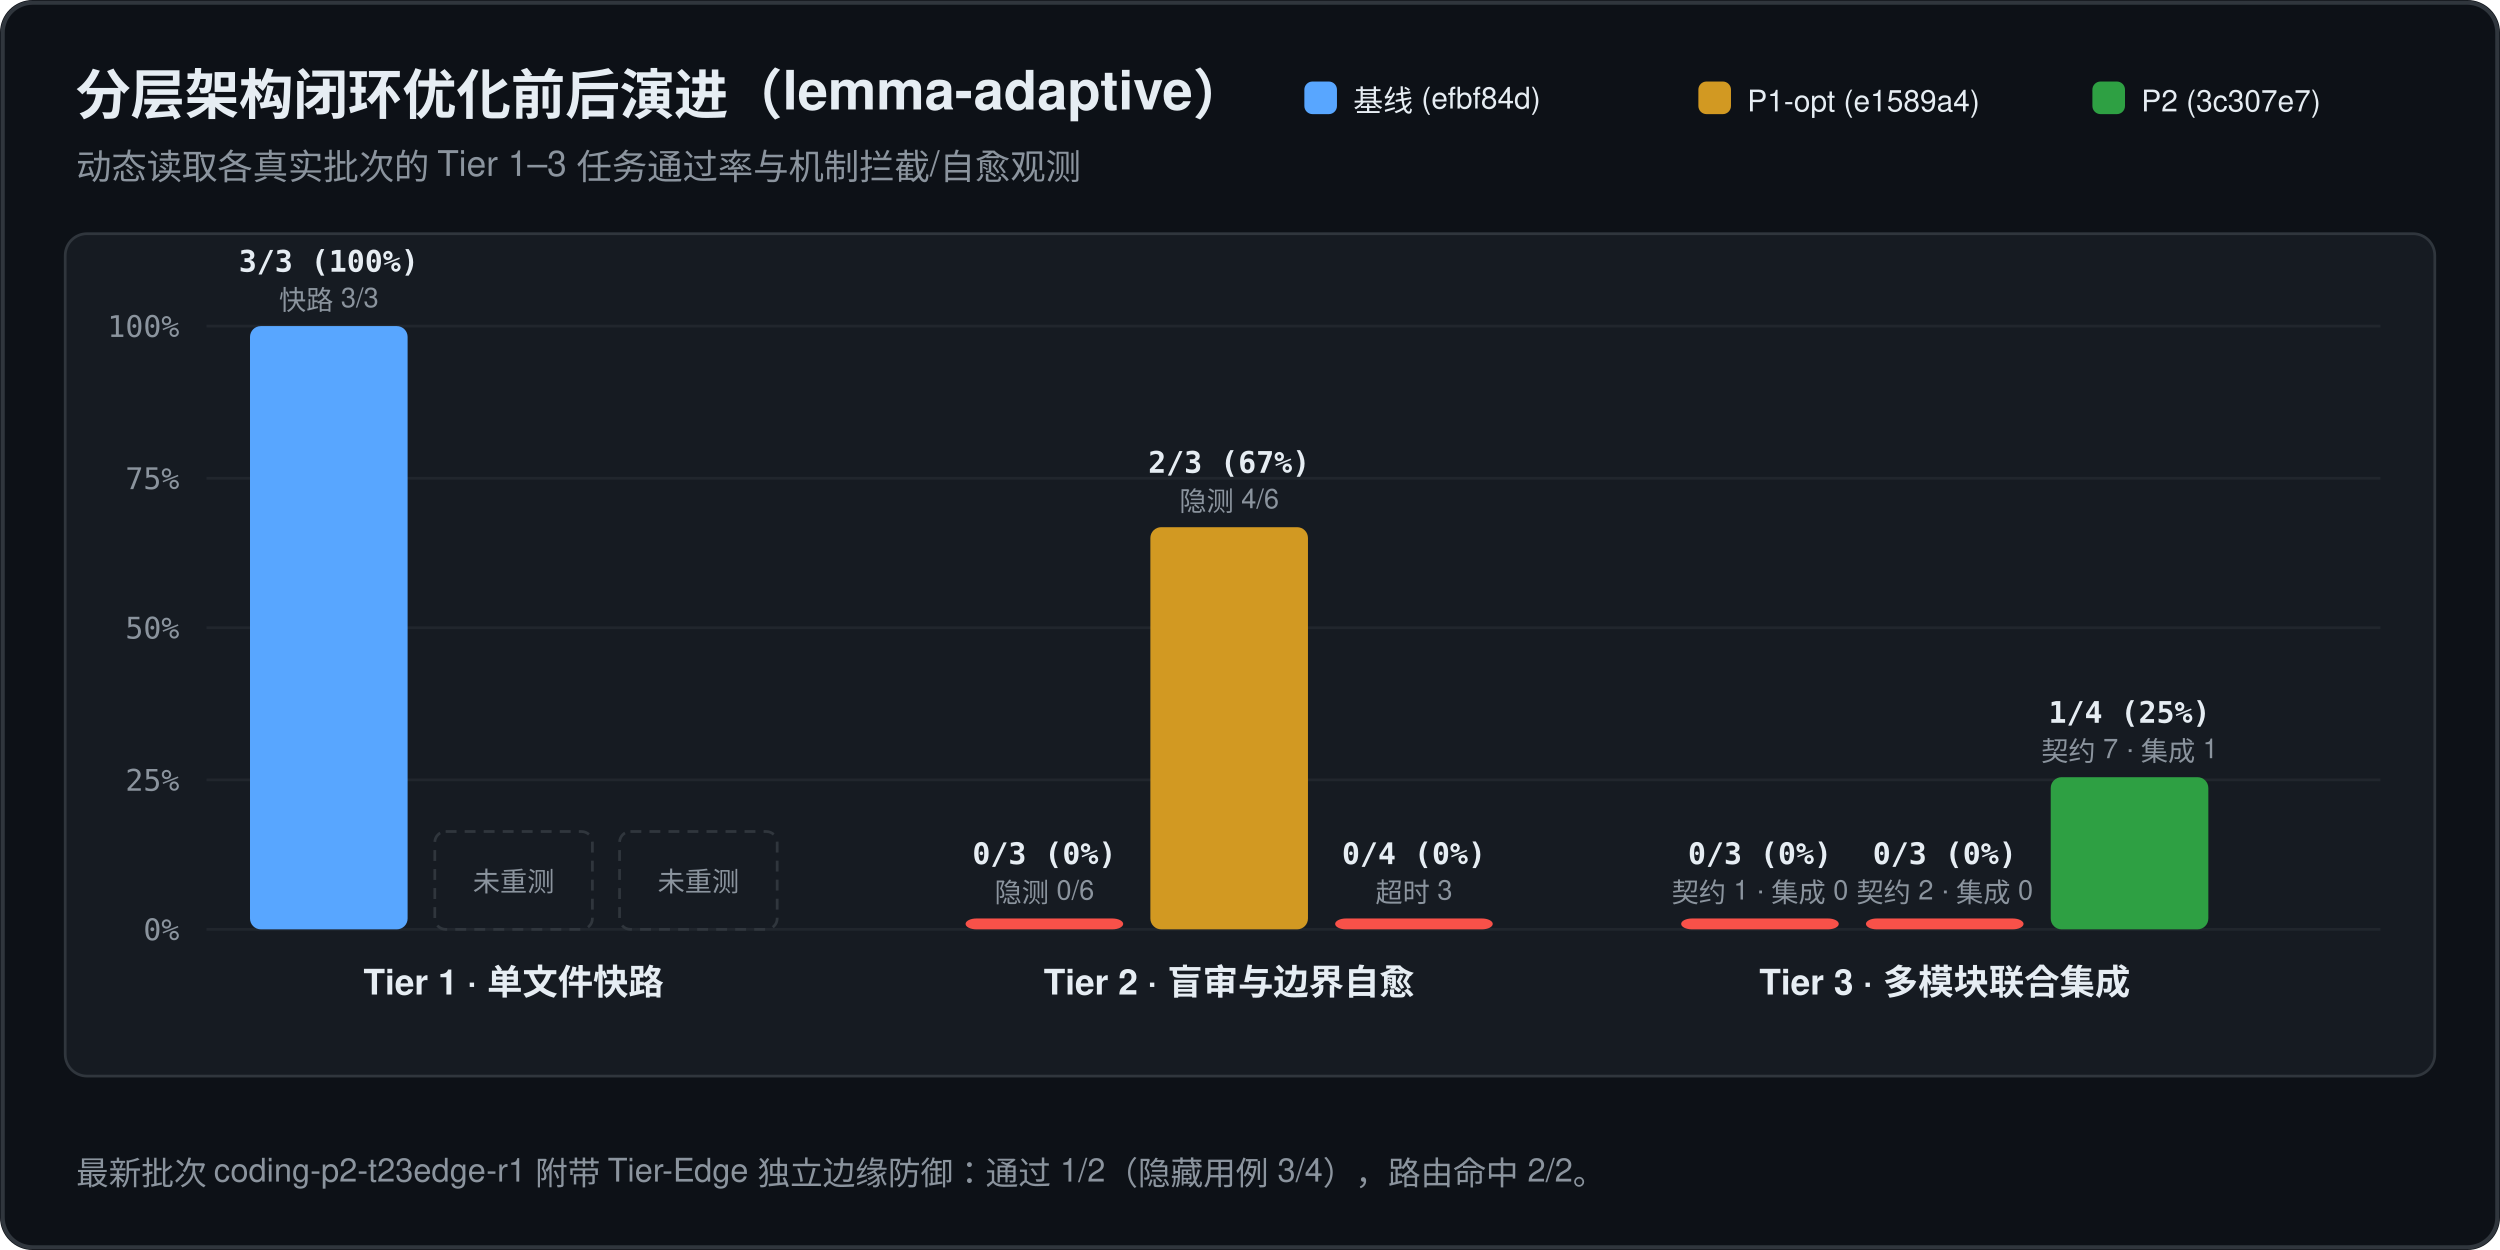
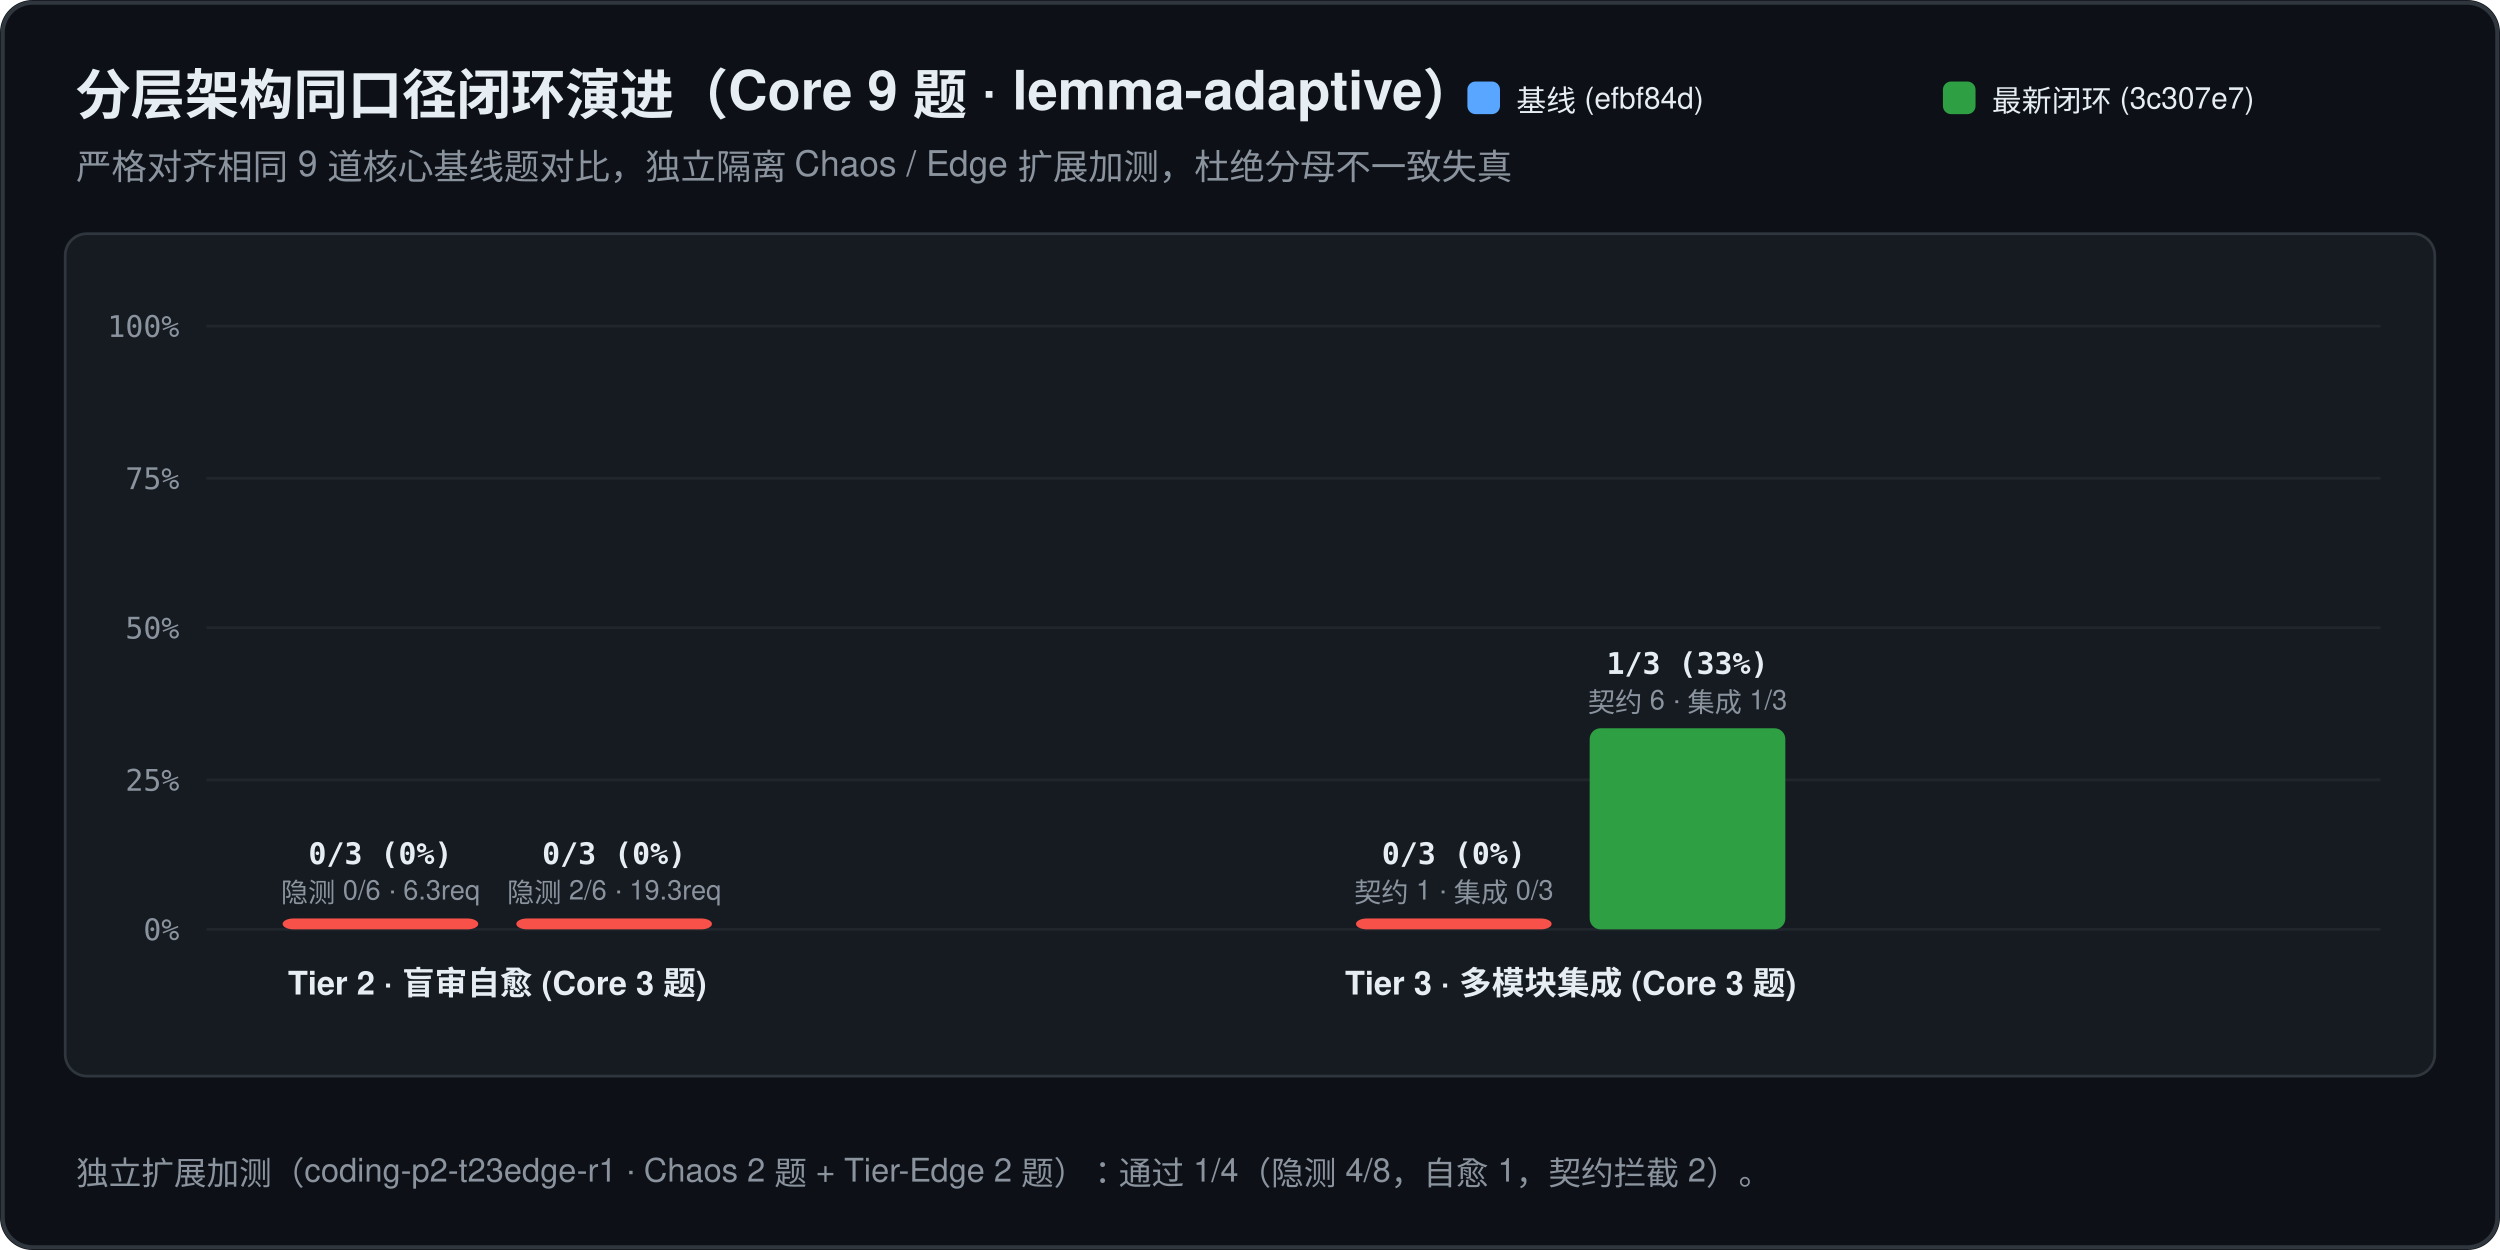
- <svg xmlns="http://www.w3.org/2000/svg" width="920" height="460" viewBox="0 0 920 460" role="img" aria-label="分层架构闭环优化前后通过率演进">
+ <svg xmlns="http://www.w3.org/2000/svg" width="920" height="460" viewBox="0 0 920 460" role="img" aria-label="分层架构同口径闭环演进">
  <rect width="920" height="460" rx="12" fill="#0d1117" />
  <rect x="1" y="1" width="918" height="458" rx="11" fill="none" stroke="#30363d" stroke-width="1.5" />
-   <text x="28" y="42" fill="#e6edf3" font-family="-apple-system, BlinkMacSystemFont, 'Segoe UI', Helvetica, Arial, 'PingFang SC', 'Microsoft YaHei', sans-serif" font-size="20" font-weight="700">分层架构闭环优化前后演进（lemma-adaptive）</text>
-   <text x="28" y="66" fill="#8b949e" font-family="-apple-system, BlinkMacSystemFont, 'Segoe UI', Helvetica, Arial, 'PingFang SC', 'Microsoft YaHei', sans-serif" font-size="13">动态读取各真实批次的 Tier 1–3 任务通过率与机制拦截/自愈观测</text>
-   <rect x="480" y="30" width="12" height="12" rx="3" fill="#58a6ff" />
-   <text x="498" y="41" fill="#e6edf3" font-family="-apple-system, BlinkMacSystemFont, 'Segoe UI', Helvetica, Arial, 'PingFang SC', 'Microsoft YaHei', sans-serif" font-size="11">基线 (efbf84d)</text>
-   <rect x="625" y="30" width="12" height="12" rx="3" fill="#d29922" />
-   <text x="643" y="41" fill="#e6edf3" font-family="-apple-system, BlinkMacSystemFont, 'Segoe UI', Helvetica, Arial, 'PingFang SC', 'Microsoft YaHei', sans-serif" font-size="11">P1-opt (e1589a4)</text>
-   <rect x="770" y="30" width="12" height="12" rx="3" fill="#2ea043" />
-   <text x="788" y="41" fill="#e6edf3" font-family="-apple-system, BlinkMacSystemFont, 'Segoe UI', Helvetica, Arial, 'PingFang SC', 'Microsoft YaHei', sans-serif" font-size="11">P2 (3c307e7)</text>
+   <text x="28" y="42" fill="#e6edf3" font-family="-apple-system, BlinkMacSystemFont, 'Segoe UI', Helvetica, Arial, 'PingFang SC', 'Microsoft YaHei', sans-serif" font-size="20" font-weight="700">分层架构同口径闭环演进（Core 9 题 · lemma-adaptive）</text>
+   <text x="28" y="66" fill="#8b949e" font-family="-apple-system, BlinkMacSystemFont, 'Segoe UI', Helvetica, Arial, 'PingFang SC', 'Microsoft YaHei', sans-serif" font-size="13">严格对齐相同 9 道核心基线题对比，独立隔离 Chaos / Edge 扩展加测，杜绝分母不一致失真</text>
+   <rect x="540" y="30" width="12" height="12" rx="3" fill="#58a6ff" />
+   <text x="558" y="41" fill="#e6edf3" font-family="-apple-system, BlinkMacSystemFont, 'Segoe UI', Helvetica, Arial, 'PingFang SC', 'Microsoft YaHei', sans-serif" font-size="11">基线 (efbf84d)</text>
+   <rect x="715" y="30" width="12" height="12" rx="3" fill="#2ea043" />
+   <text x="733" y="41" fill="#e6edf3" font-family="-apple-system, BlinkMacSystemFont, 'Segoe UI', Helvetica, Arial, 'PingFang SC', 'Microsoft YaHei', sans-serif" font-size="11">最新闭环 (3c307e7)</text>
  <rect x="24" y="86" width="872" height="310" rx="8" fill="#161b22" stroke="#30363d" />
  <line x1="76" y1="342" x2="876" y2="342" stroke="#21262d" stroke-width="1" />
  <text x="66" y="346" fill="#8b949e" font-family="ui-monospace, SFMono-Regular, 'SF Mono', Menlo, Consolas, monospace" font-size="11" text-anchor="end">0%</text>
  <line x1="76" y1="287" x2="876" y2="287" stroke="#21262d" stroke-width="1" />
  <text x="66" y="291" fill="#8b949e" font-family="ui-monospace, SFMono-Regular, 'SF Mono', Menlo, Consolas, monospace" font-size="11" text-anchor="end">25%</text>
  <line x1="76" y1="231" x2="876" y2="231" stroke="#21262d" stroke-width="1" />
  <text x="66" y="235" fill="#8b949e" font-family="ui-monospace, SFMono-Regular, 'SF Mono', Menlo, Consolas, monospace" font-size="11" text-anchor="end">50%</text>
  <line x1="76" y1="176" x2="876" y2="176" stroke="#21262d" stroke-width="1" />
  <text x="66" y="180" fill="#8b949e" font-family="ui-monospace, SFMono-Regular, 'SF Mono', Menlo, Consolas, monospace" font-size="11" text-anchor="end">75%</text>
  <line x1="76" y1="120" x2="876" y2="120" stroke="#21262d" stroke-width="1" />
  <text x="66" y="124" fill="#8b949e" font-family="ui-monospace, SFMono-Regular, 'SF Mono', Menlo, Consolas, monospace" font-size="11" text-anchor="end">100%</text>
-   <text x="189" y="366" fill="#e6edf3" font-family="-apple-system, BlinkMacSystemFont, 'Segoe UI', Helvetica, Arial, 'PingFang SC', 'Microsoft YaHei', sans-serif" font-size="13" font-weight="600" text-anchor="middle">Tier 1 · 单文件快路</text>
-   <rect x="92" y="120" width="58" height="222" rx="4" fill="#58a6ff" />
-   <text x="121" y="100" fill="#e6edf3" font-family="ui-monospace, SFMono-Regular, 'SF Mono', Menlo, Consolas, monospace" font-size="11" font-weight="700" text-anchor="middle">3/3 (100%)</text>
-   <text x="121" y="114" fill="#8b949e" font-family="-apple-system, BlinkMacSystemFont, 'Segoe UI', Helvetica, Arial, 'PingFang SC', 'Microsoft YaHei', sans-serif" font-size="10" text-anchor="middle">快路 3/3</text>
-   <rect x="160" y="306" width="58" height="36" rx="4" fill="none" stroke="#30363d" stroke-dasharray="4 3" />
-   <text x="189" y="328" fill="#8b949e" font-family="-apple-system, BlinkMacSystemFont, 'Segoe UI', Helvetica, Arial, 'PingFang SC', 'Microsoft YaHei', sans-serif" font-size="10" text-anchor="middle">未重测</text>
-   <rect x="228" y="306" width="58" height="36" rx="4" fill="none" stroke="#30363d" stroke-dasharray="4 3" />
-   <text x="257" y="328" fill="#8b949e" font-family="-apple-system, BlinkMacSystemFont, 'Segoe UI', Helvetica, Arial, 'PingFang SC', 'Microsoft YaHei', sans-serif" font-size="10" text-anchor="middle">未重测</text>
-   <text x="452.333" y="366" fill="#e6edf3" font-family="-apple-system, BlinkMacSystemFont, 'Segoe UI', Helvetica, Arial, 'PingFang SC', 'Microsoft YaHei', sans-serif" font-size="13" font-weight="600" text-anchor="middle">Tier 2 · 盲审与边界自愈</text>
-   <rect x="355.333" y="338" width="58" height="4" rx="4" fill="#f85149" />
-   <text x="384.333" y="318" fill="#e6edf3" font-family="ui-monospace, SFMono-Regular, 'SF Mono', Menlo, Consolas, monospace" font-size="11" font-weight="700" text-anchor="middle">0/3 (0%)</text>
-   <text x="384.333" y="332" fill="#8b949e" font-family="-apple-system, BlinkMacSystemFont, 'Segoe UI', Helvetica, Arial, 'PingFang SC', 'Microsoft YaHei', sans-serif" font-size="10" text-anchor="middle">隐测 0/6</text>
-   <rect x="423.333" y="194" width="58" height="148" rx="4" fill="#d29922" />
-   <text x="452.333" y="174" fill="#e6edf3" font-family="ui-monospace, SFMono-Regular, 'SF Mono', Menlo, Consolas, monospace" font-size="11" font-weight="700" text-anchor="middle">2/3 (67%)</text>
-   <text x="452.333" y="188" fill="#8b949e" font-family="-apple-system, BlinkMacSystemFont, 'Segoe UI', Helvetica, Arial, 'PingFang SC', 'Microsoft YaHei', sans-serif" font-size="10" text-anchor="middle">隐测 4/6</text>
-   <rect x="491.333" y="338" width="58" height="4" rx="4" fill="#f85149" />
-   <text x="520.333" y="318" fill="#e6edf3" font-family="ui-monospace, SFMono-Regular, 'SF Mono', Menlo, Consolas, monospace" font-size="11" font-weight="700" text-anchor="middle">0/4 (0%)</text>
-   <text x="520.333" y="332" fill="#8b949e" font-family="-apple-system, BlinkMacSystemFont, 'Segoe UI', Helvetica, Arial, 'PingFang SC', 'Microsoft YaHei', sans-serif" font-size="10" text-anchor="middle">超时 3</text>
-   <text x="715.667" y="366" fill="#e6edf3" font-family="-apple-system, BlinkMacSystemFont, 'Segoe UI', Helvetica, Arial, 'PingFang SC', 'Microsoft YaHei', sans-serif" font-size="13" font-weight="600" text-anchor="middle">Tier 3 · 多模块联合集成</text>
-   <rect x="618.667" y="338" width="58" height="4" rx="4" fill="#f85149" />
-   <text x="647.667" y="318" fill="#e6edf3" font-family="ui-monospace, SFMono-Regular, 'SF Mono', Menlo, Consolas, monospace" font-size="11" font-weight="700" text-anchor="middle">0/3 (0%)</text>
-   <text x="647.667" y="332" fill="#8b949e" font-family="-apple-system, BlinkMacSystemFont, 'Segoe UI', Helvetica, Arial, 'PingFang SC', 'Microsoft YaHei', sans-serif" font-size="10" text-anchor="middle">契约 1 · 集成 0</text>
-   <rect x="686.667" y="338" width="58" height="4" rx="4" fill="#f85149" />
-   <text x="715.667" y="318" fill="#e6edf3" font-family="ui-monospace, SFMono-Regular, 'SF Mono', Menlo, Consolas, monospace" font-size="11" font-weight="700" text-anchor="middle">0/3 (0%)</text>
-   <text x="715.667" y="332" fill="#8b949e" font-family="-apple-system, BlinkMacSystemFont, 'Segoe UI', Helvetica, Arial, 'PingFang SC', 'Microsoft YaHei', sans-serif" font-size="10" text-anchor="middle">契约 2 · 集成 0</text>
-   <rect x="754.667" y="286" width="58" height="56" rx="4" fill="#2ea043" />
-   <text x="783.667" y="266" fill="#e6edf3" font-family="ui-monospace, SFMono-Regular, 'SF Mono', Menlo, Consolas, monospace" font-size="11" font-weight="700" text-anchor="middle">1/4 (25%)</text>
-   <text x="783.667" y="280" fill="#8b949e" font-family="-apple-system, BlinkMacSystemFont, 'Segoe UI', Helvetica, Arial, 'PingFang SC', 'Microsoft YaHei', sans-serif" font-size="10" text-anchor="middle">契约 7 · 集成 1</text>
-   <text x="28" y="436" fill="#8b949e" font-family="-apple-system, BlinkMacSystemFont, 'Segoe UI', Helvetica, Arial, 'PingFang SC', 'Microsoft YaHei', sans-serif" font-size="12">最新批次 coding-p2-t23edge-r1 附带 Tier-Edge 独立边缘防御：通过 1/2（隐藏用例 3/4），路由命中 2/2。</text>
+   <text x="183" y="366" fill="#e6edf3" font-family="-apple-system, BlinkMacSystemFont, 'Segoe UI', Helvetica, Arial, 'PingFang SC', 'Microsoft YaHei', sans-serif" font-size="12" font-weight="600" text-anchor="middle">Tier 2 · 盲审自愈 (Core 3 题)</text>
+   <rect x="104" y="338" width="72" height="4" rx="4" fill="#f85149" />
+   <text x="140" y="318" fill="#e6edf3" font-family="ui-monospace, SFMono-Regular, 'SF Mono', Menlo, Consolas, monospace" font-size="11" font-weight="700" text-anchor="middle">0/3 (0%)</text>
+   <text x="140" y="332" fill="#8b949e" font-family="-apple-system, BlinkMacSystemFont, 'Segoe UI', Helvetica, Arial, 'PingFang SC', 'Microsoft YaHei', sans-serif" font-size="10" text-anchor="middle">隐测 0/6 · 6.3req</text>
+   <rect x="190" y="338" width="72" height="4" rx="4" fill="#f85149" />
+   <text x="226" y="318" fill="#e6edf3" font-family="ui-monospace, SFMono-Regular, 'SF Mono', Menlo, Consolas, monospace" font-size="11" font-weight="700" text-anchor="middle">0/3 (0%)</text>
+   <text x="226" y="332" fill="#8b949e" font-family="-apple-system, BlinkMacSystemFont, 'Segoe UI', Helvetica, Arial, 'PingFang SC', 'Microsoft YaHei', sans-serif" font-size="10" text-anchor="middle">隐测 2/6 · 19.3req</text>
+   <text x="578" y="366" fill="#e6edf3" font-family="-apple-system, BlinkMacSystemFont, 'Segoe UI', Helvetica, Arial, 'PingFang SC', 'Microsoft YaHei', sans-serif" font-size="12" font-weight="600" text-anchor="middle">Tier 3 · 多模块集成 (Core 3 题)</text>
+   <rect x="499" y="338" width="72" height="4" rx="4" fill="#f85149" />
+   <text x="535" y="318" fill="#e6edf3" font-family="ui-monospace, SFMono-Regular, 'SF Mono', Menlo, Consolas, monospace" font-size="11" font-weight="700" text-anchor="middle">0/3 (0%)</text>
+   <text x="535" y="332" fill="#8b949e" font-family="-apple-system, BlinkMacSystemFont, 'Segoe UI', Helvetica, Arial, 'PingFang SC', 'Microsoft YaHei', sans-serif" font-size="10" text-anchor="middle">契约 1 · 集成 0/3</text>
+   <rect x="585" y="268" width="72" height="74" rx="4" fill="#2ea043" />
+   <text x="621" y="248" fill="#e6edf3" font-family="ui-monospace, SFMono-Regular, 'SF Mono', Menlo, Consolas, monospace" font-size="11" font-weight="700" text-anchor="middle">1/3 (33%)</text>
+   <text x="621" y="262" fill="#8b949e" font-family="-apple-system, BlinkMacSystemFont, 'Segoe UI', Helvetica, Arial, 'PingFang SC', 'Microsoft YaHei', sans-serif" font-size="10" text-anchor="middle">契约 6 · 集成 1/3</text>
+   <text x="28" y="436" fill="#8b949e" font-family="-apple-system, BlinkMacSystemFont, 'Segoe UI', Helvetica, Arial, 'PingFang SC', 'Microsoft YaHei', sans-serif" font-size="12">独立扩展加测（coding-p2-t23edge-r1 · Chaos 2 题 + Tier-Edge 2 题）：通过 1/4（隐测 4/8，自愈 1，契约拦截 2）。</text>
</svg>
